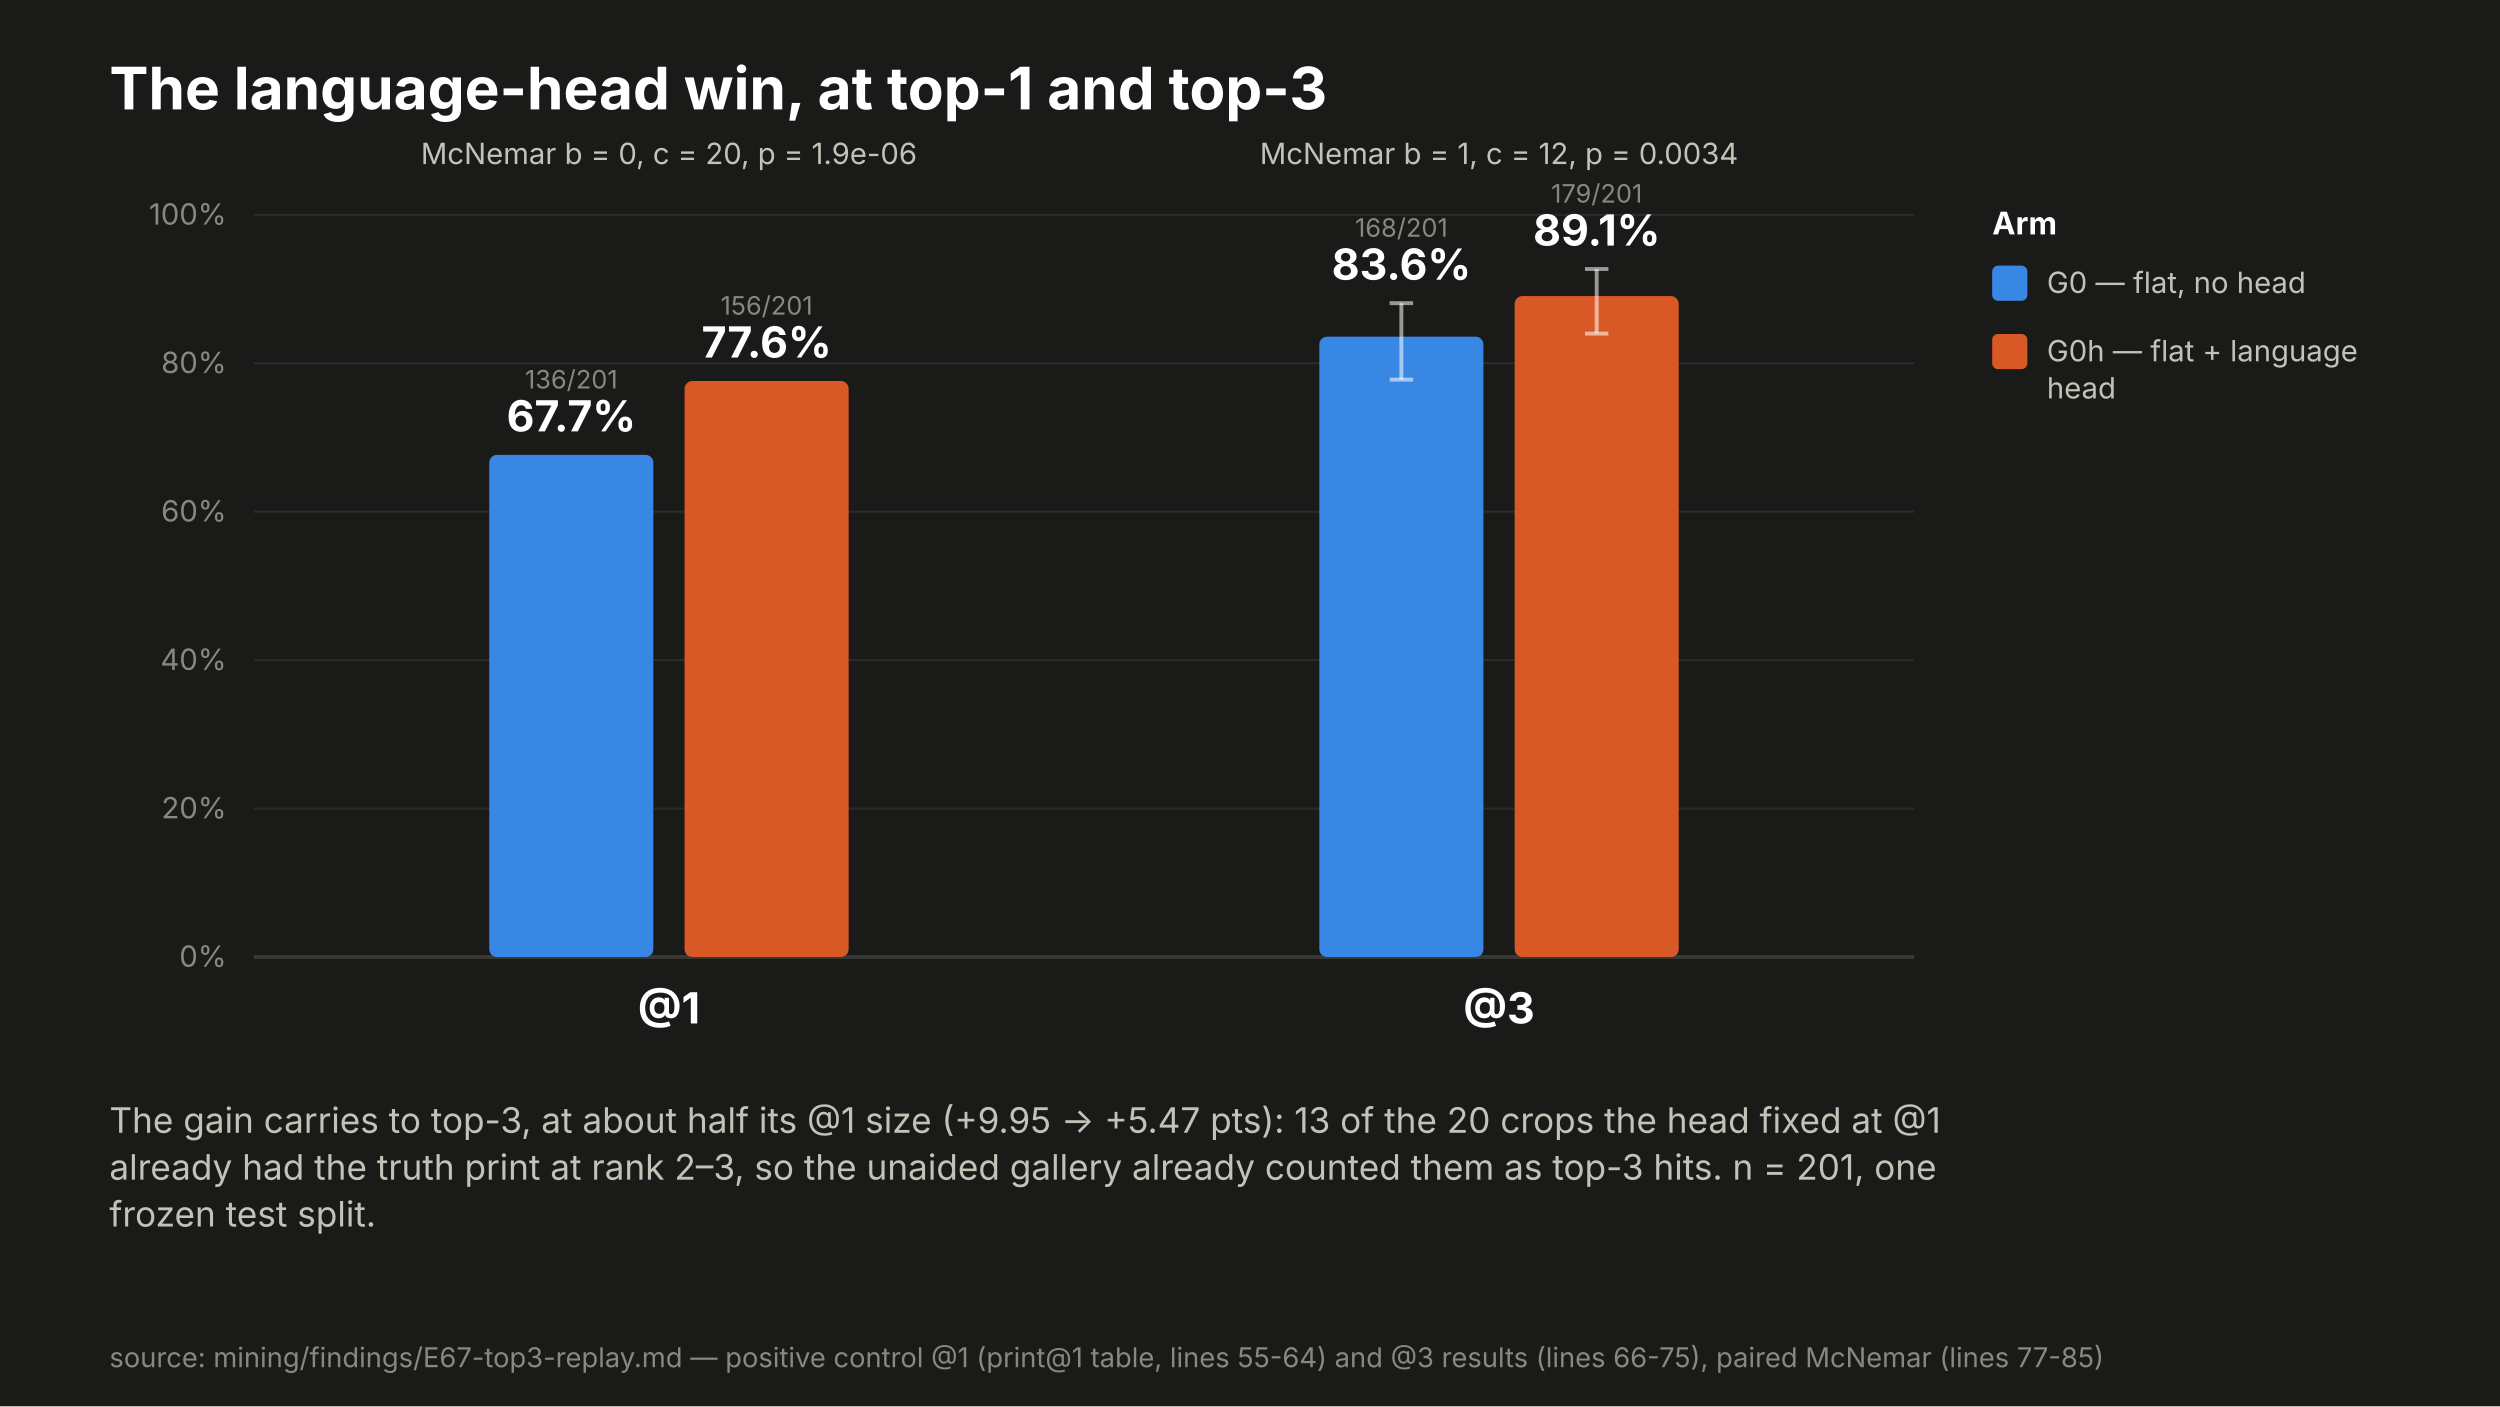
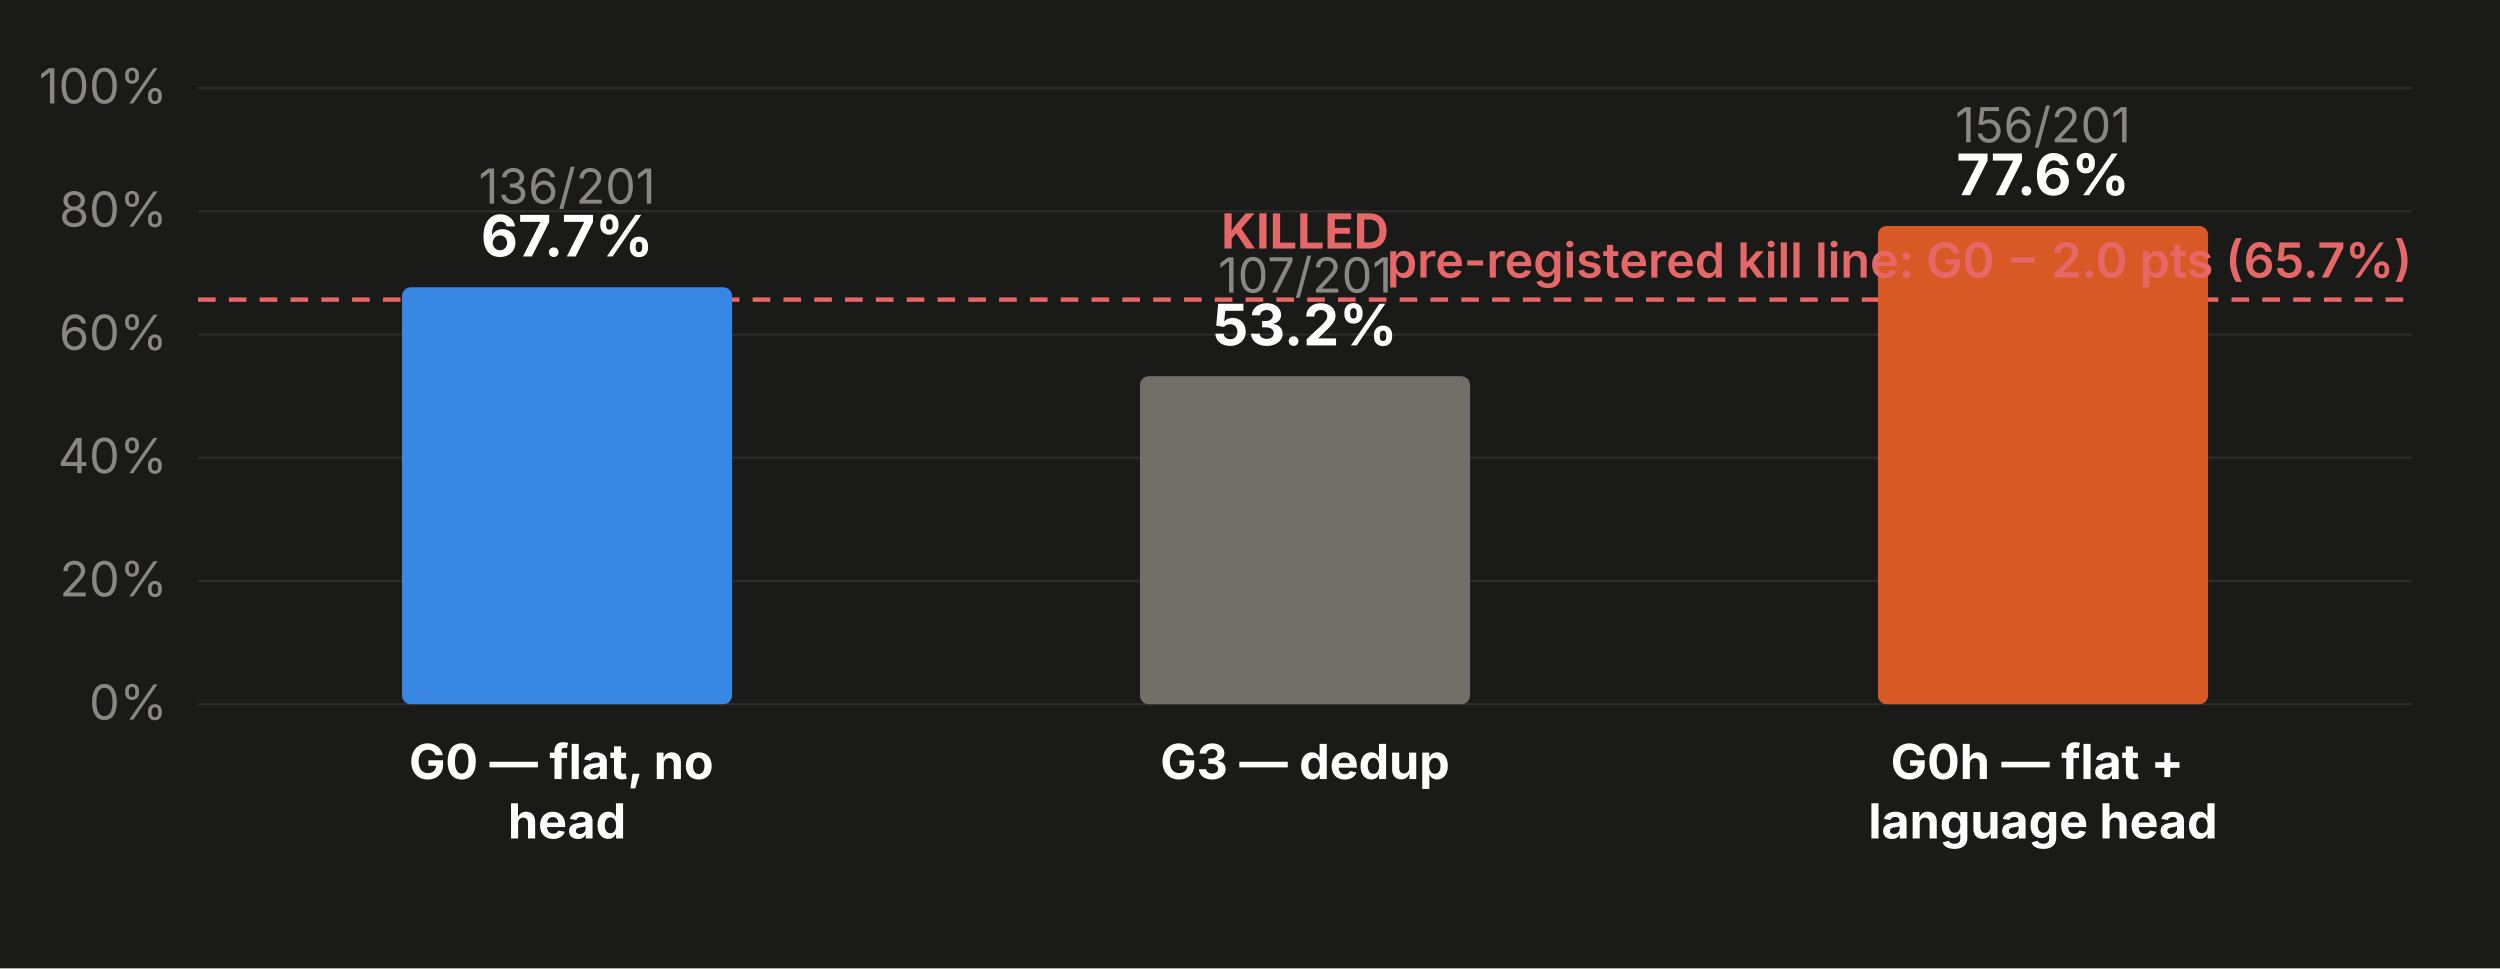
- <svg xmlns="http://www.w3.org/2000/svg" viewBox="0 0 1280 720" width="1280" height="720" font-family="system-ui, -apple-system, &quot;Segoe UI&quot;, sans-serif">
-   <rect x="0" y="0" width="1280" height="720" fill="#1a1a19" />
-   <text x="56" y="56" fill="#ffffff" font-size="30" font-weight="700">The language-head win, at top-1 and top-3</text>
-   <line x1="130" y1="490" x2="980" y2="490" stroke="#2c2c2a" stroke-width="1" />
-   <text x="116" y="495" text-anchor="end" fill="#898781" font-size="15">0%</text>
-   <line x1="130" y1="414" x2="980" y2="414" stroke="#2c2c2a" stroke-width="1" />
-   <text x="116" y="419" text-anchor="end" fill="#898781" font-size="15">20%</text>
-   <line x1="130" y1="338" x2="980" y2="338" stroke="#2c2c2a" stroke-width="1" />
-   <text x="116" y="343" text-anchor="end" fill="#898781" font-size="15">40%</text>
-   <line x1="130" y1="262" x2="980" y2="262" stroke="#2c2c2a" stroke-width="1" />
-   <text x="116" y="267" text-anchor="end" fill="#898781" font-size="15">60%</text>
-   <line x1="130" y1="186" x2="980" y2="186" stroke="#2c2c2a" stroke-width="1" />
-   <text x="116" y="191" text-anchor="end" fill="#898781" font-size="15">80%</text>
-   <line x1="130" y1="110" x2="980" y2="110" stroke="#2c2c2a" stroke-width="1" />
-   <text x="116" y="115" text-anchor="end" fill="#898781" font-size="15">100%</text>
-   <line x1="130" y1="490" x2="980" y2="490" stroke="#383835" stroke-width="2" />
-   <rect x="250.5" y="232.886" width="84" height="257.114" rx="4" fill="#3987e5" />
-   <text x="292.5" y="220.886" text-anchor="middle" fill="#ffffff" font-size="22" font-weight="700">67.7%</text>
-   <text x="292.5" y="198.886" text-anchor="middle" fill="#898781" font-size="13">136/201</text>
-   <rect x="350.5" y="195.075" width="84" height="294.925" rx="4" fill="#d95926" />
-   <text x="392.5" y="183.075" text-anchor="middle" fill="#ffffff" font-size="22" font-weight="700">77.6%</text>
-   <text x="392.5" y="161.075" text-anchor="middle" fill="#898781" font-size="13">156/201</text>
-   <text x="342.5" y="524" text-anchor="middle" fill="#ffffff" font-size="22" font-weight="700">@1</text>
-   <text x="342.5" y="84" text-anchor="middle" fill="#c3c2b7" font-size="15">McNemar b = 0, c = 20, p = 1.9e-06</text>
-   <rect x="675.5" y="172.388" width="84" height="317.612" rx="4" fill="#3987e5" />
-   <text x="717.5" y="143.22" text-anchor="middle" fill="#ffffff" font-size="22" font-weight="700">83.6%</text>
-   <text x="717.5" y="121.22" text-anchor="middle" fill="#898781" font-size="13">168/201</text>
-   <line x1="717.5" y1="194.36" x2="717.5" y2="155.22" stroke="#ffffff" stroke-width="2" opacity="0.55" />
-   <line x1="711.5" y1="194.36" x2="723.5" y2="194.36" stroke="#ffffff" stroke-width="2" opacity="0.55" />
-   <line x1="711.5" y1="155.22" x2="723.5" y2="155.22" stroke="#ffffff" stroke-width="2" opacity="0.55" />
-   <rect x="775.5" y="151.592" width="84" height="338.408" rx="4" fill="#d95926" />
-   <text x="817.5" y="125.74" text-anchor="middle" fill="#ffffff" font-size="22" font-weight="700">89.1%</text>
-   <text x="817.5" y="103.74" text-anchor="middle" fill="#898781" font-size="13">179/201</text>
-   <line x1="817.5" y1="170.8" x2="817.5" y2="137.74" stroke="#ffffff" stroke-width="2" opacity="0.55" />
-   <line x1="811.5" y1="170.8" x2="823.5" y2="170.8" stroke="#ffffff" stroke-width="2" opacity="0.55" />
-   <line x1="811.5" y1="137.74" x2="823.5" y2="137.74" stroke="#ffffff" stroke-width="2" opacity="0.55" />
-   <text x="767.5" y="524" text-anchor="middle" fill="#ffffff" font-size="22" font-weight="700">@3</text>
-   <text x="767.5" y="84" text-anchor="middle" fill="#c3c2b7" font-size="15">McNemar b = 1, c = 12, p = 0.0034</text>
-   <text x="1020" y="120" fill="#ffffff" font-size="16" font-weight="700">Arm</text>
-   <rect x="1020" y="136" width="18" height="18" rx="3" fill="#3987e5" />
-   <text x="1048" y="150" fill="#c3c2b7" font-size="15">
-     <tspan x="1048" y="150">G0 — flat, no head</tspan>
+ <svg xmlns="http://www.w3.org/2000/svg" viewBox="0 0 1136 440" width="1136" height="440" font-family="system-ui, -apple-system, &quot;Segoe UI&quot;, sans-serif">
+   <rect x="0" y="0" width="1136" height="440" fill="#1a1a19" />
+   <line x1="90" y1="320" x2="1096" y2="320" stroke="#2c2c2a" stroke-width="1" />
+   <text x="76" y="327" text-anchor="end" fill="#898781" font-size="22">0%</text>
+   <line x1="90" y1="264" x2="1096" y2="264" stroke="#2c2c2a" stroke-width="1" />
+   <text x="76" y="271" text-anchor="end" fill="#898781" font-size="22">20%</text>
+   <line x1="90" y1="208" x2="1096" y2="208" stroke="#2c2c2a" stroke-width="1" />
+   <text x="76" y="215" text-anchor="end" fill="#898781" font-size="22">40%</text>
+   <line x1="90" y1="152" x2="1096" y2="152" stroke="#2c2c2a" stroke-width="1" />
+   <text x="76" y="159" text-anchor="end" fill="#898781" font-size="22">60%</text>
+   <line x1="90" y1="96" x2="1096" y2="96" stroke="#2c2c2a" stroke-width="1" />
+   <text x="76" y="103" text-anchor="end" fill="#898781" font-size="22">80%</text>
+   <line x1="90" y1="40" x2="1096" y2="40" stroke="#2c2c2a" stroke-width="1" />
+   <text x="76" y="47" text-anchor="end" fill="#898781" font-size="22">100%</text>
+   <line x1="90" y1="136.152" x2="1096" y2="136.152" stroke="#e66767" stroke-width="2" stroke-dasharray="8,6" />
+   <rect x="182.667" y="130.547" width="150" height="189.453" rx="4" fill="#3987e5" />
+   <text x="257.667" y="116.547" text-anchor="middle" fill="#ffffff" font-size="26" font-weight="700">67.7%</text>
+   <text x="257.667" y="92.547" text-anchor="middle" fill="#898781" font-size="22">136/201</text>
+   <text x="257.667" y="354" text-anchor="middle" fill="#ffffff" font-size="22" font-weight="700">
+     <tspan x="257.667" y="354">G0 — flat, no</tspan>
+     <tspan x="257.667" y="381">head</tspan>
  </text>
-   <rect x="1020" y="171" width="18" height="18" rx="3" fill="#d95926" />
-   <text x="1048" y="185" fill="#c3c2b7" font-size="15">
-     <tspan x="1048" y="185">G0h — flat + language</tspan>
-     <tspan x="1048" y="204">head</tspan>
+   <rect x="518" y="170.945" width="150" height="149.055" rx="4" fill="#726f68" />
+   <text x="593" y="156.945" text-anchor="middle" fill="#ffffff" font-size="26" font-weight="700">53.2%</text>
+   <text x="593" y="132.945" text-anchor="middle" fill="#898781" font-size="22">107/201</text>
+   <text x="593" y="112.945" text-anchor="middle" fill="#e66767" font-size="22" font-weight="700">KILLED</text>
+   <text x="593" y="354" text-anchor="middle" fill="#ffffff" font-size="22" font-weight="700">
+     <tspan x="593" y="354">G3 — dedup</tspan>
  </text>
-   <text x="56" y="580" fill="#c3c2b7" font-size="18">
-     <tspan x="56" y="580">The gain carries to top-3, at about half its @1 size (+9.95 → +5.47 pts): 13 of the 20 crops the head fixed at @1</tspan>
-     <tspan x="56" y="604">already had the truth print at rank 2–3, so the unaided gallery already counted them as top-3 hits. n = 201, one</tspan>
-     <tspan x="56" y="628">frozen test split.</tspan>
+   <rect x="853.333" y="102.687" width="150" height="217.313" rx="4" fill="#d95926" />
+   <text x="928.333" y="88.687" text-anchor="middle" fill="#ffffff" font-size="26" font-weight="700">77.6%</text>
+   <text x="928.333" y="64.687" text-anchor="middle" fill="#898781" font-size="22">156/201</text>
+   <text x="928.333" y="354" text-anchor="middle" fill="#ffffff" font-size="22" font-weight="700">
+     <tspan x="928.333" y="354">G0h — flat +</tspan>
+     <tspan x="928.333" y="381">language head</tspan>
  </text>
-   <text x="56" y="700" fill="#898781" font-size="14">source: mining/findings/E67-top3-replay.md — positive control @1 (print@1 table, lines 55-64) and @3 results (lines 66-75), paired McNemar (lines 77-85)</text>
+   <text x="1096" y="126.152" text-anchor="end" fill="#e66767" font-size="22" font-weight="600">pre-registered kill line: G0 − 2.0 pts (65.7%)</text>
</svg>
